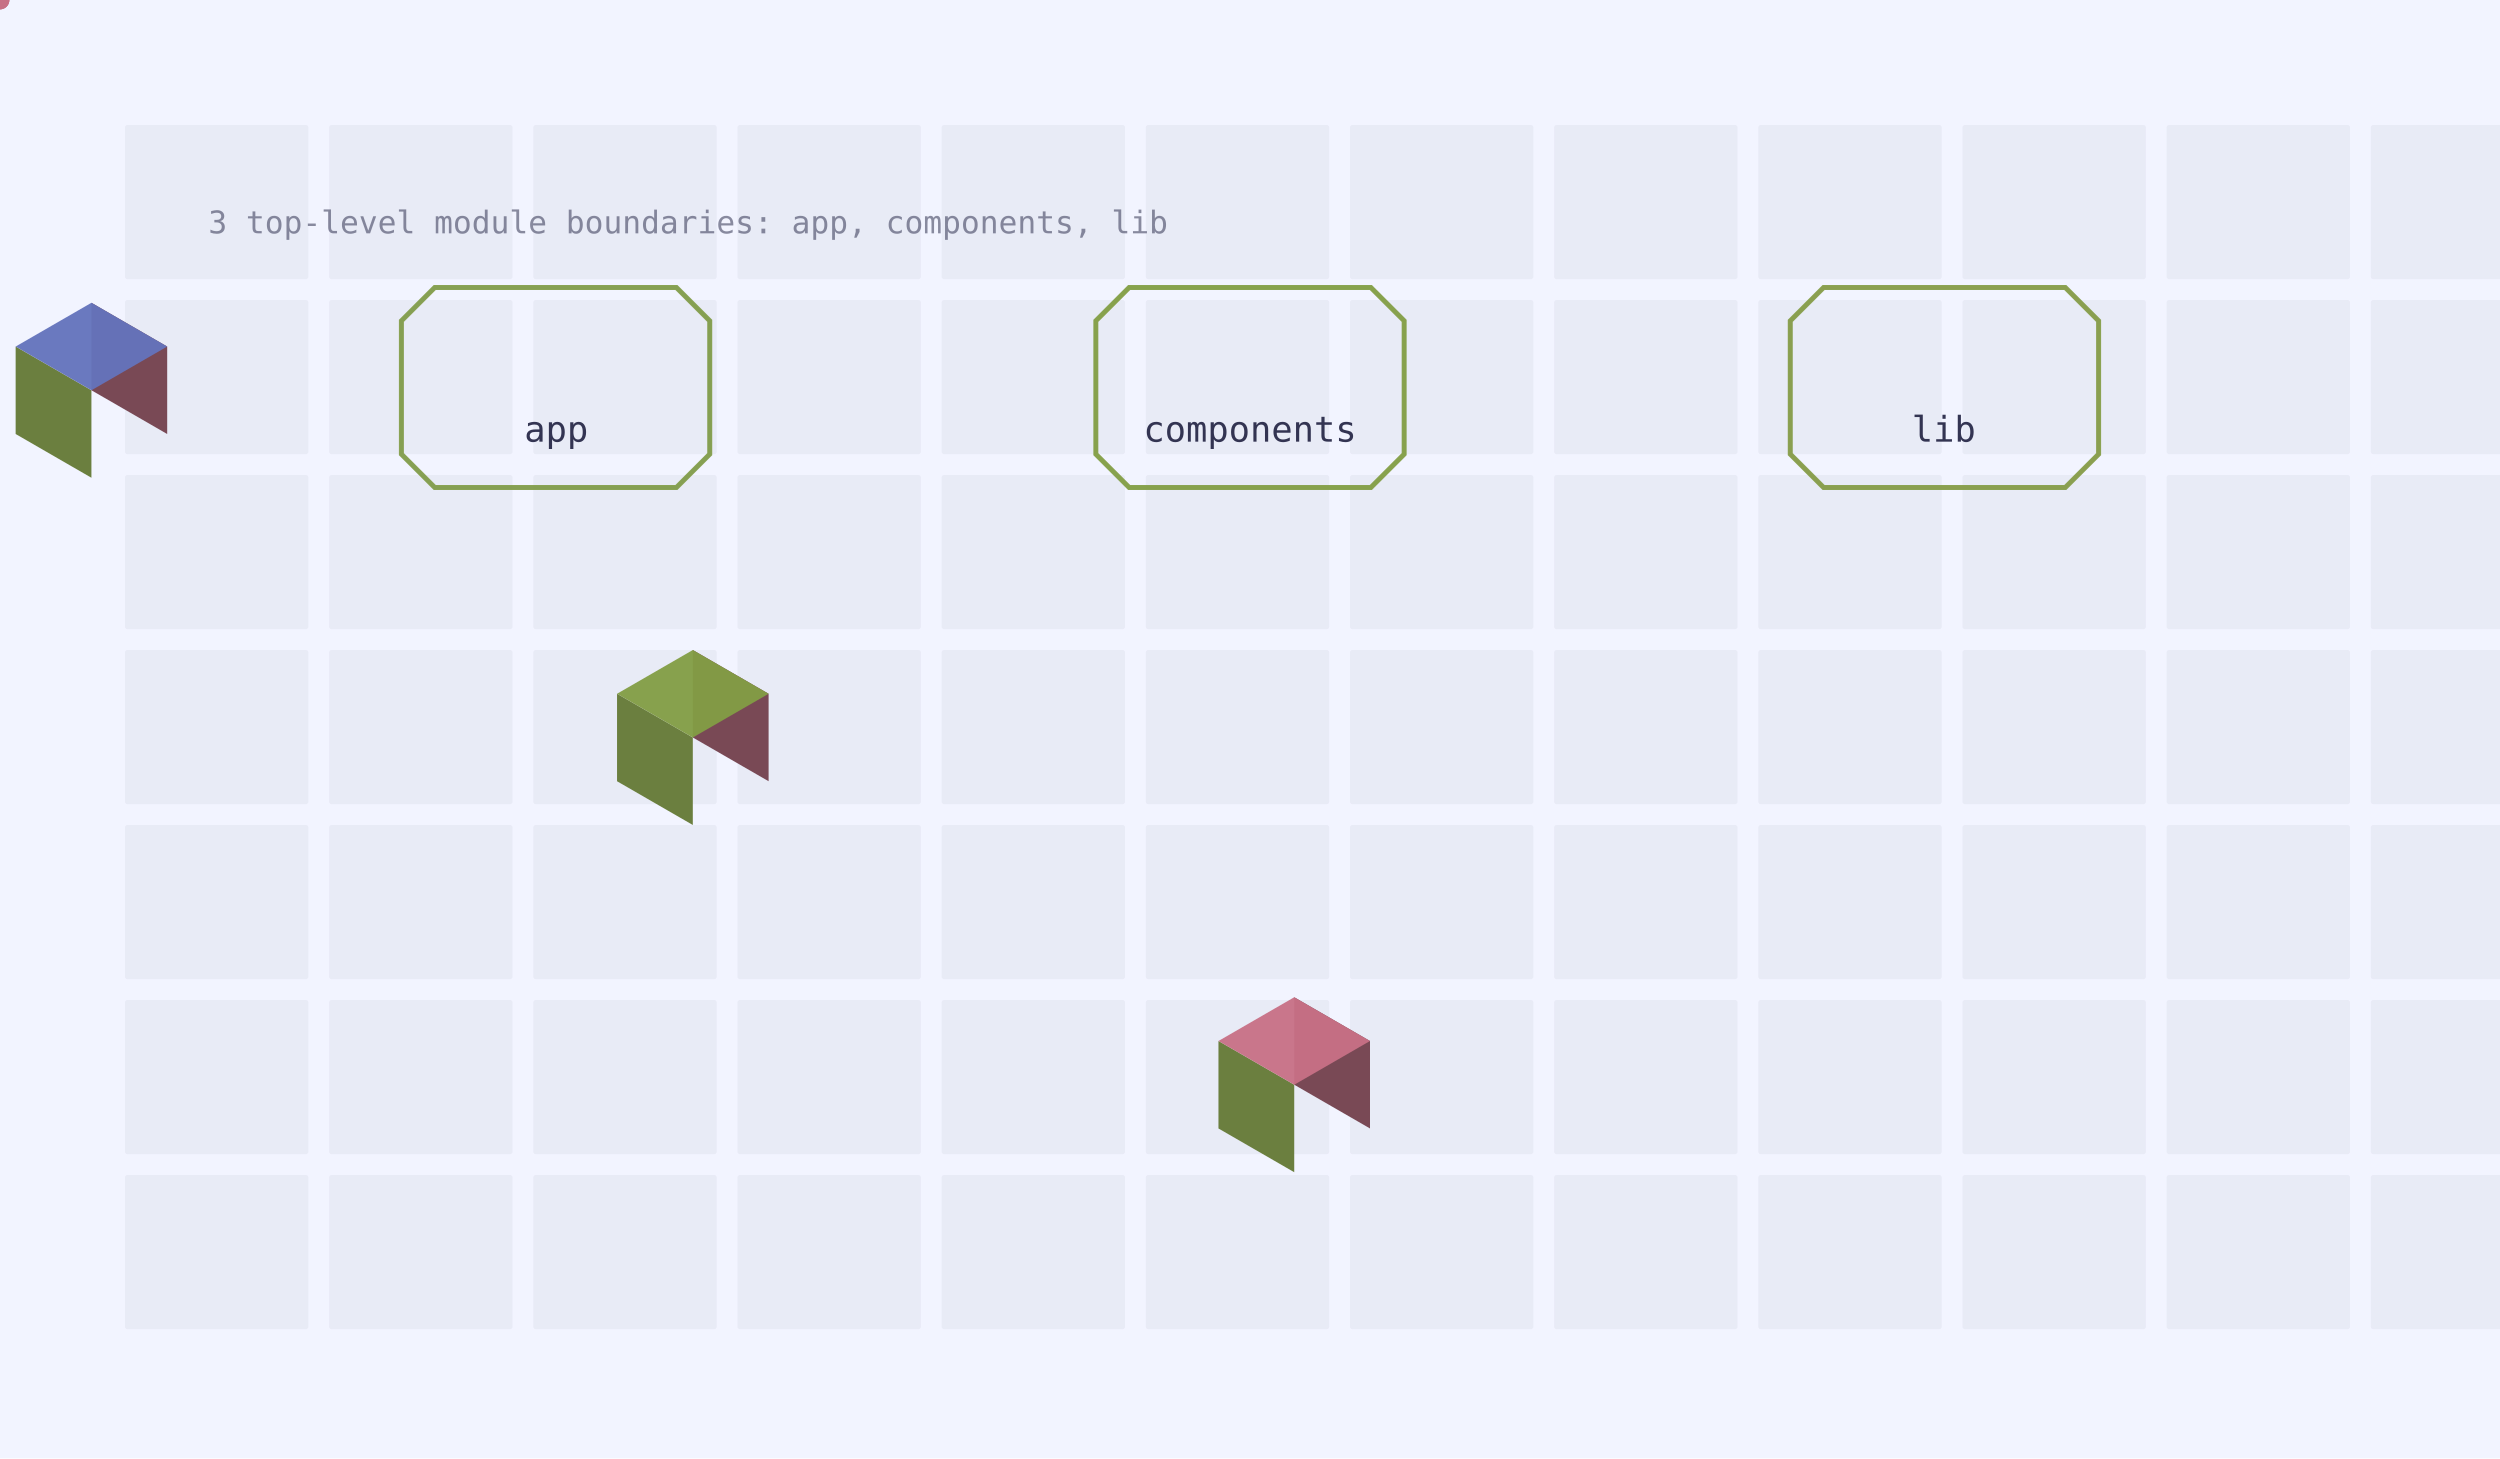
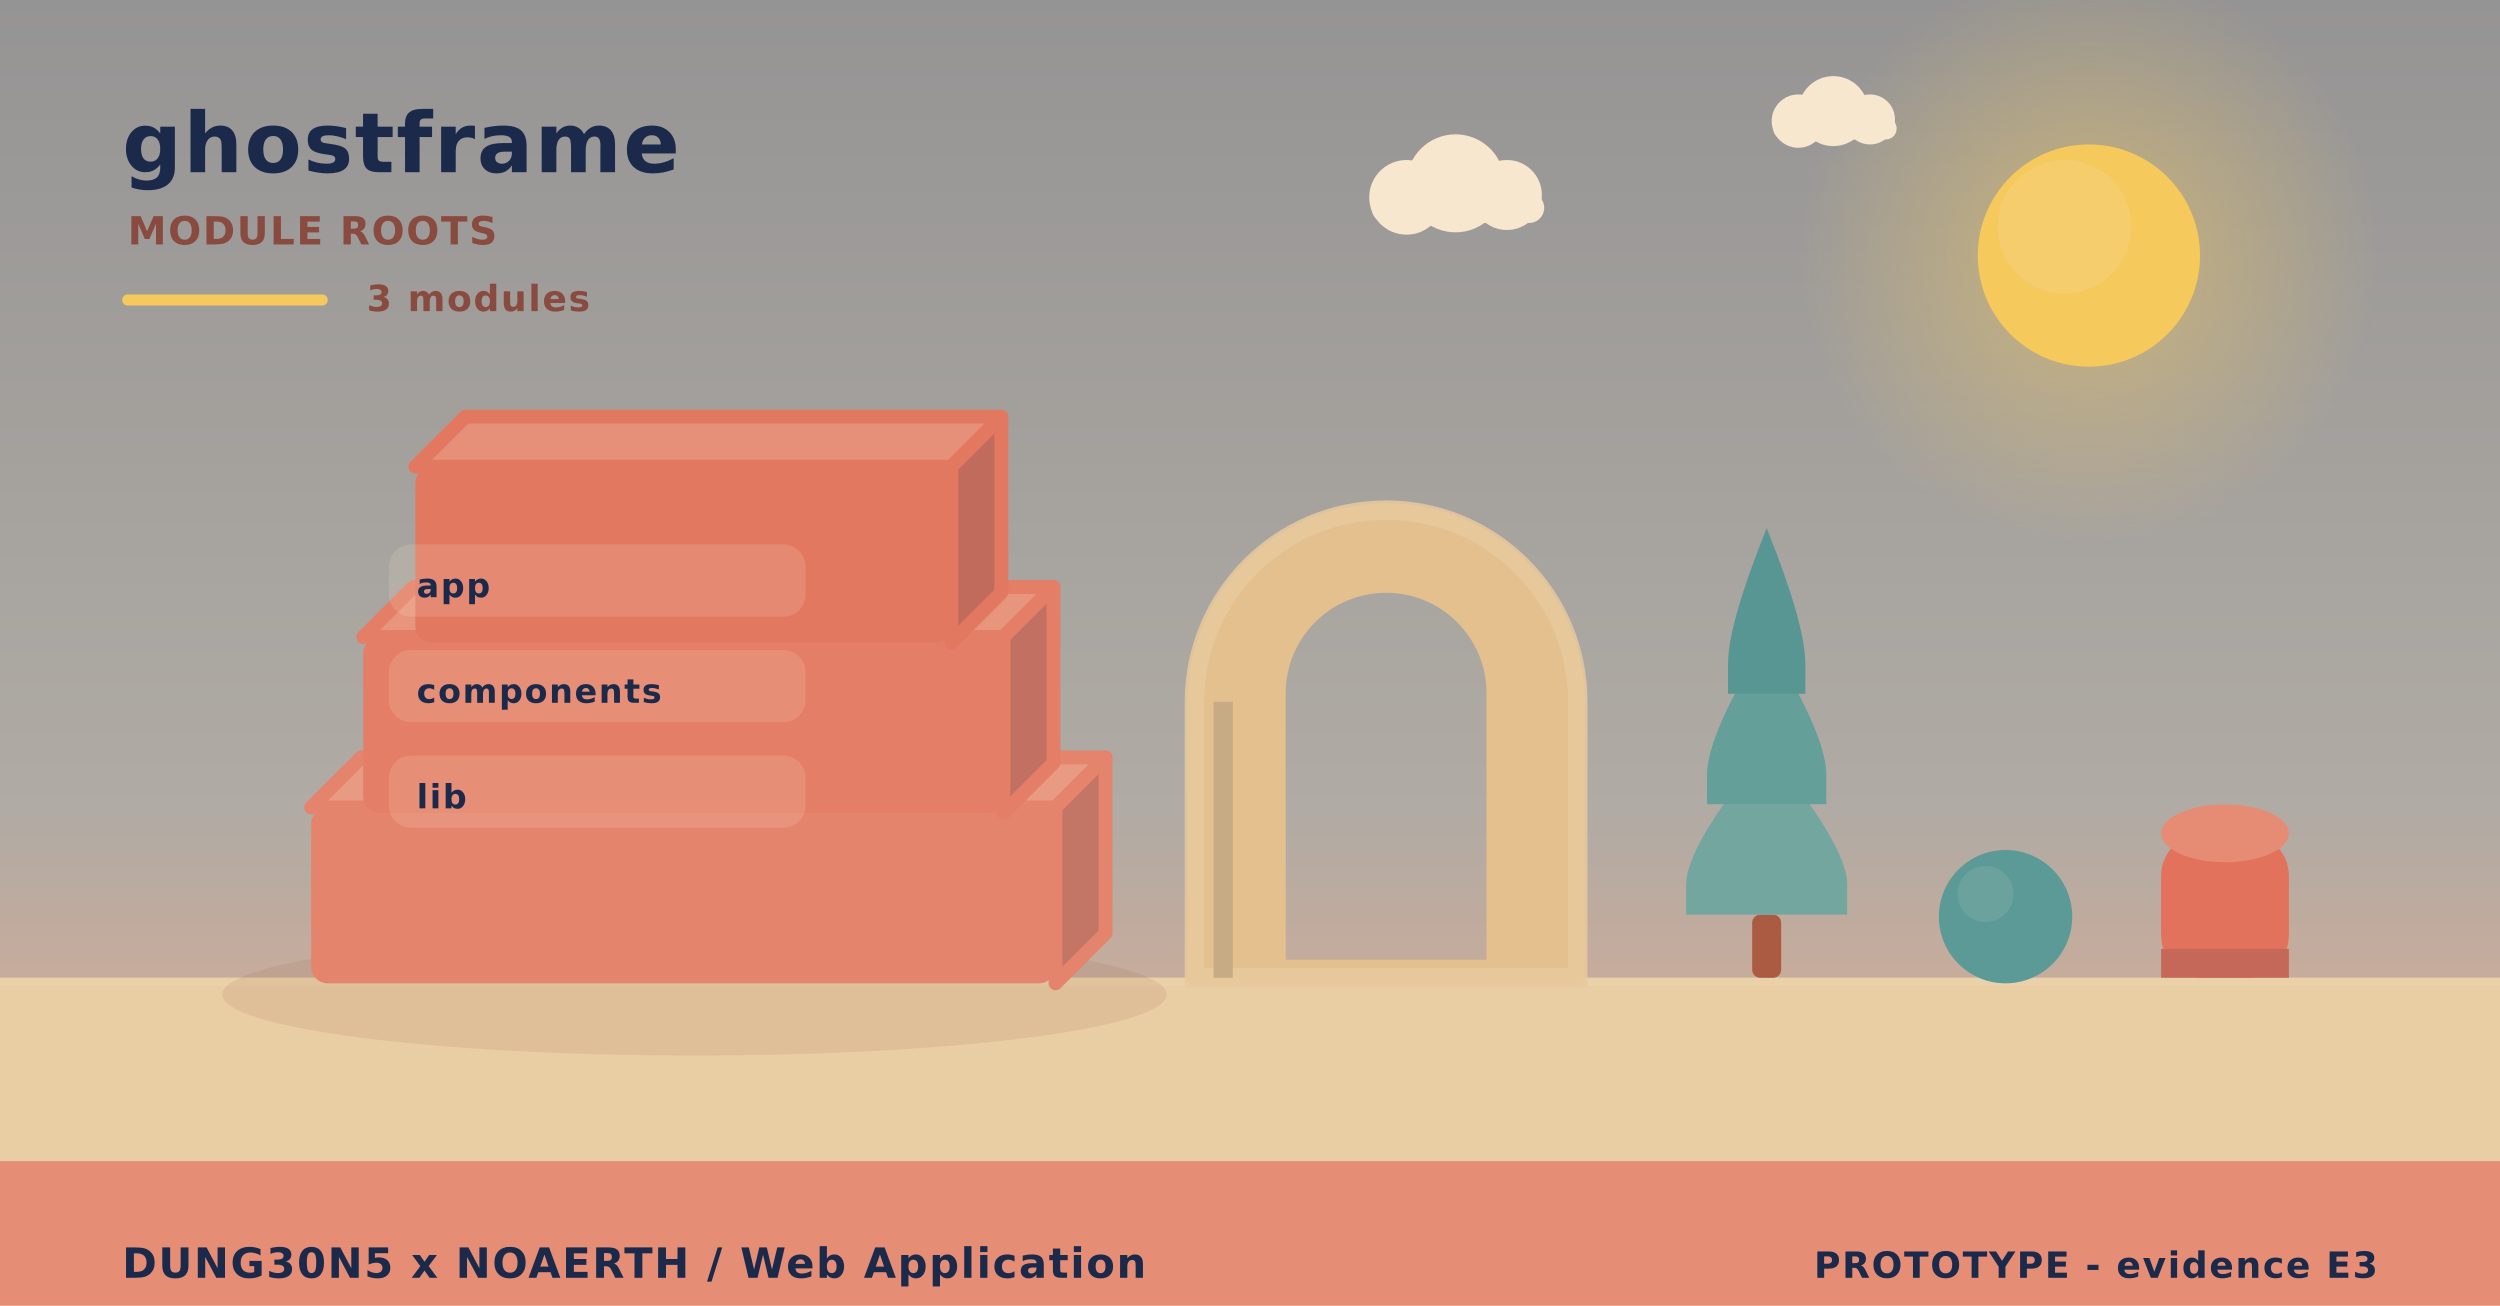
- <svg xmlns="http://www.w3.org/2000/svg" viewBox="0 0 1200 700" width="1200" height="700" role="img" aria-label="ghostframe architecture">
-   <rect width="1200" height="700" fill="#f2f4ff" />
-   <defs>
-     <linearGradient id="ga" x1="0" y1="0" x2="1" y2="1">
-       <stop offset="0%" stop-color="#6473bc" />
-       <stop offset="100%" stop-color="#829d44" />
-     </linearGradient>
-   </defs>
-   <rect x="60.00" y="60.00" width="88.00" height="74.00" rx="1.20" fill="#1f2141" opacity="0.05" />
-   <rect x="158.00" y="60.00" width="88.00" height="74.00" rx="1.20" fill="#1f2141" opacity="0.05" />
-   <rect x="256.00" y="60.00" width="88.00" height="74.00" rx="1.20" fill="#1f2141" opacity="0.05" />
-   <rect x="354.00" y="60.00" width="88.00" height="74.00" rx="1.20" fill="#1f2141" opacity="0.05" />
-   <rect x="452.00" y="60.00" width="88.00" height="74.00" rx="1.20" fill="#1f2141" opacity="0.05" />
-   <rect x="550.00" y="60.00" width="88.00" height="74.00" rx="1.20" fill="#1f2141" opacity="0.05" />
-   <rect x="648.00" y="60.00" width="88.00" height="74.00" rx="1.20" fill="#1f2141" opacity="0.05" />
-   <rect x="746.00" y="60.00" width="88.00" height="74.00" rx="1.20" fill="#1f2141" opacity="0.05" />
-   <rect x="844.00" y="60.00" width="88.00" height="74.00" rx="1.20" fill="#1f2141" opacity="0.05" />
-   <rect x="942.00" y="60.00" width="88.00" height="74.00" rx="1.20" fill="#1f2141" opacity="0.05" />
-   <rect x="1040.00" y="60.00" width="88.00" height="74.00" rx="1.20" fill="#1f2141" opacity="0.05" />
-   <rect x="1138.00" y="60.00" width="88.00" height="74.00" rx="1.20" fill="#1f2141" opacity="0.05" />
-   <rect x="60.00" y="144.00" width="88.00" height="74.00" rx="1.20" fill="#1f2141" opacity="0.05" />
-   <rect x="158.00" y="144.00" width="88.00" height="74.00" rx="1.20" fill="#1f2141" opacity="0.05" />
-   <rect x="256.00" y="144.00" width="88.00" height="74.00" rx="1.20" fill="#1f2141" opacity="0.05" />
-   <rect x="354.00" y="144.00" width="88.00" height="74.00" rx="1.20" fill="#1f2141" opacity="0.05" />
-   <rect x="452.00" y="144.00" width="88.00" height="74.00" rx="1.20" fill="#1f2141" opacity="0.05" />
-   <rect x="550.00" y="144.00" width="88.00" height="74.00" rx="1.20" fill="#1f2141" opacity="0.05" />
-   <rect x="648.00" y="144.00" width="88.00" height="74.00" rx="1.20" fill="#1f2141" opacity="0.05" />
-   <rect x="746.00" y="144.00" width="88.00" height="74.00" rx="1.20" fill="#1f2141" opacity="0.05" />
-   <rect x="844.00" y="144.00" width="88.00" height="74.00" rx="1.20" fill="#1f2141" opacity="0.05" />
-   <rect x="942.00" y="144.00" width="88.00" height="74.00" rx="1.20" fill="#1f2141" opacity="0.05" />
-   <rect x="1040.00" y="144.00" width="88.00" height="74.00" rx="1.20" fill="#1f2141" opacity="0.05" />
-   <rect x="1138.00" y="144.00" width="88.00" height="74.00" rx="1.20" fill="#1f2141" opacity="0.05" />
-   <rect x="60.00" y="228.00" width="88.00" height="74.00" rx="1.20" fill="#1f2141" opacity="0.05" />
-   <rect x="158.00" y="228.00" width="88.00" height="74.00" rx="1.20" fill="#1f2141" opacity="0.05" />
-   <rect x="256.00" y="228.00" width="88.00" height="74.00" rx="1.20" fill="#1f2141" opacity="0.05" />
-   <rect x="354.00" y="228.00" width="88.00" height="74.00" rx="1.20" fill="#1f2141" opacity="0.05" />
-   <rect x="452.00" y="228.00" width="88.00" height="74.00" rx="1.20" fill="#1f2141" opacity="0.05" />
-   <rect x="550.00" y="228.00" width="88.00" height="74.00" rx="1.20" fill="#1f2141" opacity="0.05" />
-   <rect x="648.00" y="228.00" width="88.00" height="74.00" rx="1.20" fill="#1f2141" opacity="0.05" />
-   <rect x="746.00" y="228.00" width="88.00" height="74.00" rx="1.20" fill="#1f2141" opacity="0.05" />
-   <rect x="844.00" y="228.00" width="88.00" height="74.00" rx="1.20" fill="#1f2141" opacity="0.05" />
-   <rect x="942.00" y="228.00" width="88.00" height="74.00" rx="1.20" fill="#1f2141" opacity="0.05" />
-   <rect x="1040.00" y="228.00" width="88.00" height="74.00" rx="1.20" fill="#1f2141" opacity="0.05" />
-   <rect x="1138.00" y="228.00" width="88.00" height="74.00" rx="1.20" fill="#1f2141" opacity="0.05" />
-   <rect x="60.00" y="312.00" width="88.00" height="74.00" rx="1.20" fill="#1f2141" opacity="0.05" />
-   <rect x="158.00" y="312.00" width="88.00" height="74.00" rx="1.20" fill="#1f2141" opacity="0.05" />
-   <rect x="256.00" y="312.00" width="88.00" height="74.00" rx="1.20" fill="#1f2141" opacity="0.05" />
-   <rect x="354.00" y="312.00" width="88.00" height="74.00" rx="1.20" fill="#1f2141" opacity="0.05" />
-   <rect x="452.00" y="312.00" width="88.00" height="74.00" rx="1.20" fill="#1f2141" opacity="0.05" />
-   <rect x="550.00" y="312.00" width="88.00" height="74.00" rx="1.20" fill="#1f2141" opacity="0.05" />
-   <rect x="648.00" y="312.00" width="88.00" height="74.00" rx="1.20" fill="#1f2141" opacity="0.05" />
-   <rect x="746.00" y="312.00" width="88.00" height="74.00" rx="1.20" fill="#1f2141" opacity="0.05" />
-   <rect x="844.00" y="312.00" width="88.00" height="74.00" rx="1.20" fill="#1f2141" opacity="0.05" />
-   <rect x="942.00" y="312.00" width="88.00" height="74.00" rx="1.20" fill="#1f2141" opacity="0.05" />
-   <rect x="1040.00" y="312.00" width="88.00" height="74.00" rx="1.20" fill="#1f2141" opacity="0.05" />
-   <rect x="1138.00" y="312.00" width="88.00" height="74.00" rx="1.20" fill="#1f2141" opacity="0.05" />
-   <rect x="60.00" y="396.00" width="88.00" height="74.00" rx="1.20" fill="#1f2141" opacity="0.05" />
-   <rect x="158.00" y="396.00" width="88.00" height="74.00" rx="1.20" fill="#1f2141" opacity="0.05" />
-   <rect x="256.00" y="396.00" width="88.00" height="74.00" rx="1.20" fill="#1f2141" opacity="0.05" />
-   <rect x="354.00" y="396.00" width="88.00" height="74.00" rx="1.20" fill="#1f2141" opacity="0.05" />
-   <rect x="452.00" y="396.00" width="88.00" height="74.00" rx="1.20" fill="#1f2141" opacity="0.05" />
-   <rect x="550.00" y="396.00" width="88.00" height="74.00" rx="1.20" fill="#1f2141" opacity="0.05" />
-   <rect x="648.00" y="396.00" width="88.00" height="74.00" rx="1.20" fill="#1f2141" opacity="0.05" />
-   <rect x="746.00" y="396.00" width="88.00" height="74.00" rx="1.20" fill="#1f2141" opacity="0.05" />
-   <rect x="844.00" y="396.00" width="88.00" height="74.00" rx="1.20" fill="#1f2141" opacity="0.05" />
-   <rect x="942.00" y="396.00" width="88.00" height="74.00" rx="1.20" fill="#1f2141" opacity="0.05" />
-   <rect x="1040.00" y="396.00" width="88.00" height="74.00" rx="1.20" fill="#1f2141" opacity="0.05" />
-   <rect x="1138.00" y="396.00" width="88.00" height="74.00" rx="1.20" fill="#1f2141" opacity="0.05" />
-   <rect x="60.00" y="480.00" width="88.00" height="74.00" rx="1.20" fill="#1f2141" opacity="0.05" />
-   <rect x="158.00" y="480.00" width="88.00" height="74.00" rx="1.20" fill="#1f2141" opacity="0.05" />
-   <rect x="256.00" y="480.00" width="88.00" height="74.00" rx="1.20" fill="#1f2141" opacity="0.05" />
-   <rect x="354.00" y="480.00" width="88.00" height="74.00" rx="1.20" fill="#1f2141" opacity="0.05" />
-   <rect x="452.00" y="480.00" width="88.00" height="74.00" rx="1.20" fill="#1f2141" opacity="0.05" />
-   <rect x="550.00" y="480.00" width="88.00" height="74.00" rx="1.20" fill="#1f2141" opacity="0.05" />
-   <rect x="648.00" y="480.00" width="88.00" height="74.00" rx="1.20" fill="#1f2141" opacity="0.05" />
-   <rect x="746.00" y="480.00" width="88.00" height="74.00" rx="1.20" fill="#1f2141" opacity="0.05" />
-   <rect x="844.00" y="480.00" width="88.00" height="74.00" rx="1.20" fill="#1f2141" opacity="0.05" />
-   <rect x="942.00" y="480.00" width="88.00" height="74.00" rx="1.20" fill="#1f2141" opacity="0.05" />
-   <rect x="1040.00" y="480.00" width="88.00" height="74.00" rx="1.20" fill="#1f2141" opacity="0.05" />
-   <rect x="1138.00" y="480.00" width="88.00" height="74.00" rx="1.20" fill="#1f2141" opacity="0.05" />
-   <rect x="60.00" y="564.00" width="88.00" height="74.00" rx="1.20" fill="#1f2141" opacity="0.05" />
-   <rect x="158.00" y="564.00" width="88.00" height="74.00" rx="1.20" fill="#1f2141" opacity="0.05" />
-   <rect x="256.00" y="564.00" width="88.00" height="74.00" rx="1.20" fill="#1f2141" opacity="0.05" />
-   <rect x="354.00" y="564.00" width="88.00" height="74.00" rx="1.20" fill="#1f2141" opacity="0.05" />
-   <rect x="452.00" y="564.00" width="88.00" height="74.00" rx="1.20" fill="#1f2141" opacity="0.05" />
-   <rect x="550.00" y="564.00" width="88.00" height="74.00" rx="1.20" fill="#1f2141" opacity="0.05" />
-   <rect x="648.00" y="564.00" width="88.00" height="74.00" rx="1.20" fill="#1f2141" opacity="0.05" />
-   <rect x="746.00" y="564.00" width="88.00" height="74.00" rx="1.20" fill="#1f2141" opacity="0.05" />
-   <rect x="844.00" y="564.00" width="88.00" height="74.00" rx="1.20" fill="#1f2141" opacity="0.05" />
-   <rect x="942.00" y="564.00" width="88.00" height="74.00" rx="1.20" fill="#1f2141" opacity="0.05" />
-   <rect x="1040.00" y="564.00" width="88.00" height="74.00" rx="1.20" fill="#1f2141" opacity="0.05" />
-   <rect x="1138.00" y="564.00" width="88.00" height="74.00" rx="1.20" fill="#1f2141" opacity="0.05" />
-   <path d="M208.67,138.00 H324.67 L340.67,154.00 V218.00 L324.67,234.00 H208.67 L192.67,218.00 V154.00 Z" fill="none" stroke="rgba(100,115,188,0.550)" stroke-width="1.80" opacity="0.90" />
-   <polygon points="43.88,187.33 80.25,208.33 80.25,166.33 43.88,145.33" fill="#73414d" opacity="0.95" />
-   <polygon points="7.51,208.33 43.88,229.33 43.88,187.33 7.51,166.33" fill="#657a35" opacity="0.95" />
-   <polygon points="43.88,145.33 80.25,166.33 43.88,187.33 7.51,166.33" fill="#6473bc" opacity="0.95" />
-   <text x="267" y="212" font-family="ui-monospace,Menlo,monospace" font-size="17" fill="rgba(31,33,65,0.900)" text-anchor="middle">app</text>
+ <svg xmlns="http://www.w3.org/2000/svg" width="900" height="470" viewBox="0 0 900 470" role="img" aria-label="ghostframe - how it is built">
+   <linearGradient id="skya" x1="0" y1="0" x2="0" y2="1">
+     <stop offset="0" stop-color="#959494" />
+     <stop offset="0.62" stop-color="#b0aba4" />
+     <stop offset="1" stop-color="#f3ad8a" />
+   </linearGradient>
+   <rect width="900" height="470" fill="url(#skya)" />
+   <radialGradient id="suna">
+     <stop offset="0.35" stop-color="#f5c95c" stop-opacity="0.34" />
+     <stop offset="1" stop-color="#f5c95c" stop-opacity="0" />
+   </radialGradient>
+   <circle cx="752" cy="92" r="104" fill="url(#suna)" />
+   <circle cx="752" cy="92" r="40" fill="#f5c95c" />
+   <circle cx="743.2" cy="81.6" r="24" fill="#f5d27e" opacity="0.5" />
  <g>
-     <path d="M208.67,138.00 H324.67 L340.67,154.00 V218.00 L324.67,234.00 H208.67 L192.67,218.00 V154.00 Z" fill="none" stroke="#829d44" stroke-width="2.40" opacity="0.90" />
-     <animate attributeName="opacity" values="0.25;1.0;0.25" dur="20.1s" begin="0.0s" repeatCount="indefinite" />
+     <circle cx="524" cy="66" r="17.64" fill="#f6e7ce" />
+     <circle cx="506.36" cy="71.04" r="13.44" fill="#f6e7ce" />
+     <circle cx="542.48" cy="70.2" r="12.6" fill="#f6e7ce" />
+     <rect x="493.76" y="69.36" width="62.16" height="10.92" rx="5.46" fill="#f6e7ce" />
+     <animateTransform attributeName="transform" type="translate" values="0 0;24 0;0 0" dur="36s" begin="0s" repeatCount="indefinite" />
  </g>
-   <g opacity="0.9">
-     <circle cx="0.00" cy="0.00" r="4.50" fill="#c77085" opacity="1.00" />
-     <animateTransform attributeName="transform" type="translate" values="266.67,184.00 600.00,184.00" dur="6.7s" begin="0.0s" repeatCount="indefinite" />
-     <animateTransform attributeName="transform" type="translate" values="600.00,184.00 266.67,184.00" dur="6.7s" begin="3.35s" repeatCount="indefinite" />
+   <g>
+     <circle cx="660" cy="40" r="12.6" fill="#f6e7ce" />
+     <circle cx="647.4" cy="43.6" r="9.6" fill="#f6e7ce" />
+     <circle cx="673.2" cy="43" r="9" fill="#f6e7ce" />
+     <rect x="638.4" y="42.4" width="44.4" height="7.8" rx="3.9" fill="#f6e7ce" />
+     <animateTransform attributeName="transform" type="translate" values="0 0;-18 0;0 0" dur="46s" begin="3s" repeatCount="indefinite" />
  </g>
-   <path d="M542.00,138.00 H658.00 L674.00,154.00 V218.00 L658.00,234.00 H542.00 L526.00,218.00 V154.00 Z" fill="none" stroke="rgba(130,157,68,0.550)" stroke-width="1.80" opacity="0.90" />
-   <polygon points="332.55,354.00 368.93,375.00 368.93,333.00 332.55,312.00" fill="#73414d" opacity="0.95" />
-   <polygon points="296.18,375.00 332.55,396.00 332.55,354.00 296.18,333.00" fill="#657a35" opacity="0.95" />
-   <polygon points="332.55,312.00 368.93,333.00 332.55,354.00 296.18,333.00" fill="#829d44" opacity="0.95" />
-   <text x="600" y="212" font-family="ui-monospace,Menlo,monospace" font-size="17" fill="rgba(31,33,65,0.900)" text-anchor="middle">components</text>
+   <rect x="0" y="352" width="900" height="118" fill="#e9cda3" />
+   <rect x="0" y="352" width="900" height="3" fill="#ebd1a9" />
+   <text x="44" y="62" font-family="Verdana,DejaVu Sans,sans-serif" font-size="30" font-weight="700" letter-spacing="0.6" fill="#1b2a4a" text-anchor="start">ghostframe</text>
+   <text x="46" y="88" font-family="Verdana,DejaVu Sans,sans-serif" font-size="14" font-weight="700" letter-spacing="0.6" fill="#894b3f" text-anchor="start">MODULE ROOTS</text>
+   <rect x="44" y="106" width="74" height="4" rx="2" fill="#f5c95c" />
+   <text x="132" y="112" font-family="Verdana,DejaVu Sans,sans-serif" font-size="13" font-weight="700" letter-spacing="0.6" fill="#894b3f" text-anchor="start">3 modules</text>
+   <ellipse cx="250" cy="358" rx="170" ry="22" fill="rgba(138,90,68,0.11)" />
+   <path d="M112,290.67 L380,290.67 L398,272.67 L130,272.67 Z" fill="#e99a82" stroke="#e5846c" stroke-width="5" stroke-linejoin="round" />
+   <path d="M380,290.67 L398,272.67 L398,336 L380,354 Z" fill="#c37566" stroke="#e5846c" stroke-width="5" stroke-linejoin="round" />
+   <rect x="112" y="290.67" width="268" height="63.33" rx="6" fill="#e5846c" />
+   <path d="M130.76,229.33 L361.24,229.33 L379.24,211.33 L148.76,211.33 Z" fill="#e8957d" stroke="#e47e66" stroke-width="5" stroke-linejoin="round" />
+   <path d="M361.24,229.33 L379.24,211.33 L379.24,274.67 L361.24,292.67 Z" fill="#c27061" stroke="#e47e66" stroke-width="5" stroke-linejoin="round" />
+   <rect x="130.76" y="229.33" width="230.48" height="63.33" rx="6" fill="#e47e66" />
+   <path d="M149.52,168 L342.48,168 L360.48,150 L167.52,150 Z" fill="#e79079" stroke="#e37861" stroke-width="5" stroke-linejoin="round" />
+   <path d="M342.48,168 L360.48,150 L360.48,213.33 L342.48,231.33 Z" fill="#c16b5d" stroke="#e37861" stroke-width="5" stroke-linejoin="round" />
+   <rect x="149.52" y="168" width="192.96" height="63.33" rx="6" fill="#e37861" />
+   <rect x="140" y="196" width="150" height="26" rx="8" fill="rgba(246,231,206,0.16)" opacity="0.94" />
  <g>
-     <path d="M542.00,138.00 H658.00 L674.00,154.00 V218.00 L658.00,234.00 H542.00 L526.00,218.00 V154.00 Z" fill="none" stroke="#829d44" stroke-width="2.40" opacity="0.90" />
-     <animate attributeName="opacity" values="0.25;1.0;0.25" dur="20.1s" begin="0.45s" repeatCount="indefinite" />
+     <text x="150" y="215" font-family="Verdana,DejaVu Sans,sans-serif" font-size="12" font-weight="700" letter-spacing="0.6" fill="#1b2a4a" text-anchor="start">app</text>
+     <animateTransform attributeName="transform" type="translate" values="0 10;0 0" dur="0.7s" begin="0.3s" fill="freeze" />
  </g>
-   <g opacity="0.9">
-     <circle cx="0.00" cy="0.00" r="4.50" fill="#c77085" opacity="1.00" />
-     <animateTransform attributeName="transform" type="translate" values="600.00,184.00 933.33,184.00" dur="6.7s" begin="0.3s" repeatCount="indefinite" />
-     <animateTransform attributeName="transform" type="translate" values="933.33,184.00 600.00,184.00" dur="6.7s" begin="3.65s" repeatCount="indefinite" />
+   <rect x="140" y="234" width="150" height="26" rx="8" fill="rgba(246,231,206,0.16)" opacity="0.94" />
+   <g>
+     <text x="150" y="253" font-family="Verdana,DejaVu Sans,sans-serif" font-size="12" font-weight="700" letter-spacing="0.6" fill="#1b2a4a" text-anchor="start">components</text>
+     <animateTransform attributeName="transform" type="translate" values="0 10;0 0" dur="0.7s" begin="0.5s" fill="freeze" />
  </g>
-   <path d="M875.33,138.00 H991.33 L1007.33,154.00 V218.00 L991.33,234.00 H875.33 L859.33,218.00 V154.00 Z" fill="none" stroke="rgba(199,112,133,0.550)" stroke-width="1.80" opacity="0.90" />
-   <polygon points="621.23,520.67 657.60,541.67 657.60,499.67 621.23,478.67" fill="#73414d" opacity="0.95" />
-   <polygon points="584.86,541.67 621.23,562.67 621.23,520.67 584.86,499.67" fill="#657a35" opacity="0.95" />
-   <polygon points="621.23,478.67 657.60,499.67 621.23,520.67 584.86,499.67" fill="#c77085" opacity="0.95" />
-   <text x="933" y="212" font-family="ui-monospace,Menlo,monospace" font-size="17" fill="rgba(31,33,65,0.900)" text-anchor="middle">lib</text>
+   <rect x="140" y="272" width="150" height="26" rx="8" fill="rgba(246,231,206,0.16)" opacity="0.94" />
  <g>
-     <path d="M875.33,138.00 H991.33 L1007.33,154.00 V218.00 L991.33,234.00 H875.33 L859.33,218.00 V154.00 Z" fill="none" stroke="#829d44" stroke-width="2.40" opacity="0.90" />
-     <animate attributeName="opacity" values="0.25;1.0;0.25" dur="20.1s" begin="0.9s" repeatCount="indefinite" />
+     <text x="150" y="291" font-family="Verdana,DejaVu Sans,sans-serif" font-size="12" font-weight="700" letter-spacing="0.6" fill="#1b2a4a" text-anchor="start">lib</text>
+     <animateTransform attributeName="transform" type="translate" values="0 10;0 0" dur="0.7s" begin="0.7s" fill="freeze" />
  </g>
-   <g opacity="0.9">
-     <circle cx="0.00" cy="0.00" r="4.50" fill="#c77085" opacity="1.00" />
-     <animateTransform attributeName="transform" type="translate" values="933.33,184.00 933.33,184.00" dur="6.7s" begin="0.6s" repeatCount="indefinite" />
-     <animateTransform attributeName="transform" type="translate" values="933.33,184.00 933.33,184.00" dur="6.7s" begin="3.95s" repeatCount="indefinite" />
-   </g>
-   <text x="100" y="112" font-family="ui-monospace,Menlo,monospace" font-size="15" fill="rgba(31,33,65,0.500)">3 top-level module boundaries: app, components, lib</text>
+   <path d="M430,352 L430,252.64 A69,69 0 0 1 568,252.64 L568,352 Z M460.36,348 L460.36,249.55 A38.64,38.64 0 0 1 537.64,249.55 L537.64,348 Z" fill="#e3c08d" fill-rule="evenodd" stroke="#e3c08d" stroke-width="5" stroke-linejoin="round" />
+   <path d="M430,352 L430,252.64 A69,69 0 0 1 568,252.64 L568,352 Z" fill="none" stroke="#e8c99d" stroke-width="7" stroke-linecap="round" opacity="0.85" />
+   <rect x="436.9" y="252.64" width="6.9" height="99.36" fill="#c7ab84" />
+   <rect x="630.78" y="329.28" width="10.44" height="22.72" rx="2.9" fill="#ac5b43" />
+   <path d="M636,269.64 Q607,304.23 607,318.54 Q607,329.28 607,329.28 L665,329.28 Q665,329.28 665,318.54 Q665,304.23 636,269.64 Z" fill="#74a6a0" />
+   <path d="M636,229.88 Q614.54,264.47 614.54,278.78 Q614.54,289.52 614.54,289.52 L657.46,289.52 Q657.46,289.52 657.46,278.78 Q657.46,264.47 636,229.88 Z" fill="#649f9a" />
+   <path d="M636,190.12 Q622.08,224.71 622.08,239.02 Q622.08,249.76 622.08,249.76 L649.92,249.76 Q649.92,249.76 649.92,239.02 Q649.92,224.71 636,190.12 Z" fill="#589694" />
+   <circle cx="722" cy="330" r="24" fill="#5b9a97" />
+   <circle cx="714.8" cy="321.84" r="10.08" fill="#7aa9a2" opacity="0.55" />
+   <rect x="778" y="300" width="46" height="52" rx="15.33" fill="#e2725b" />
+   <ellipse cx="801" cy="300" rx="23" ry="10.4" fill="#e68c74" />
+   <rect x="778" y="341.6" width="46" height="10.4" fill="#c66859" />
+   <rect x="0" y="418" width="900" height="52" rx="0" fill="#e68972" opacity="0.94" />
+   <text x="44" y="460" font-family="Verdana,DejaVu Sans,sans-serif" font-size="15" font-weight="700" letter-spacing="0.6" fill="#1b2a4a" text-anchor="start">DUNG30N5 x NOAERTH  /  Web Application</text>
+   <text x="856" y="460" font-family="Verdana,DejaVu Sans,sans-serif" font-size="13" font-weight="700" letter-spacing="0.6" fill="#1b2a4a" text-anchor="end">PROTOTYPE  -  evidence E3</text>
</svg>
